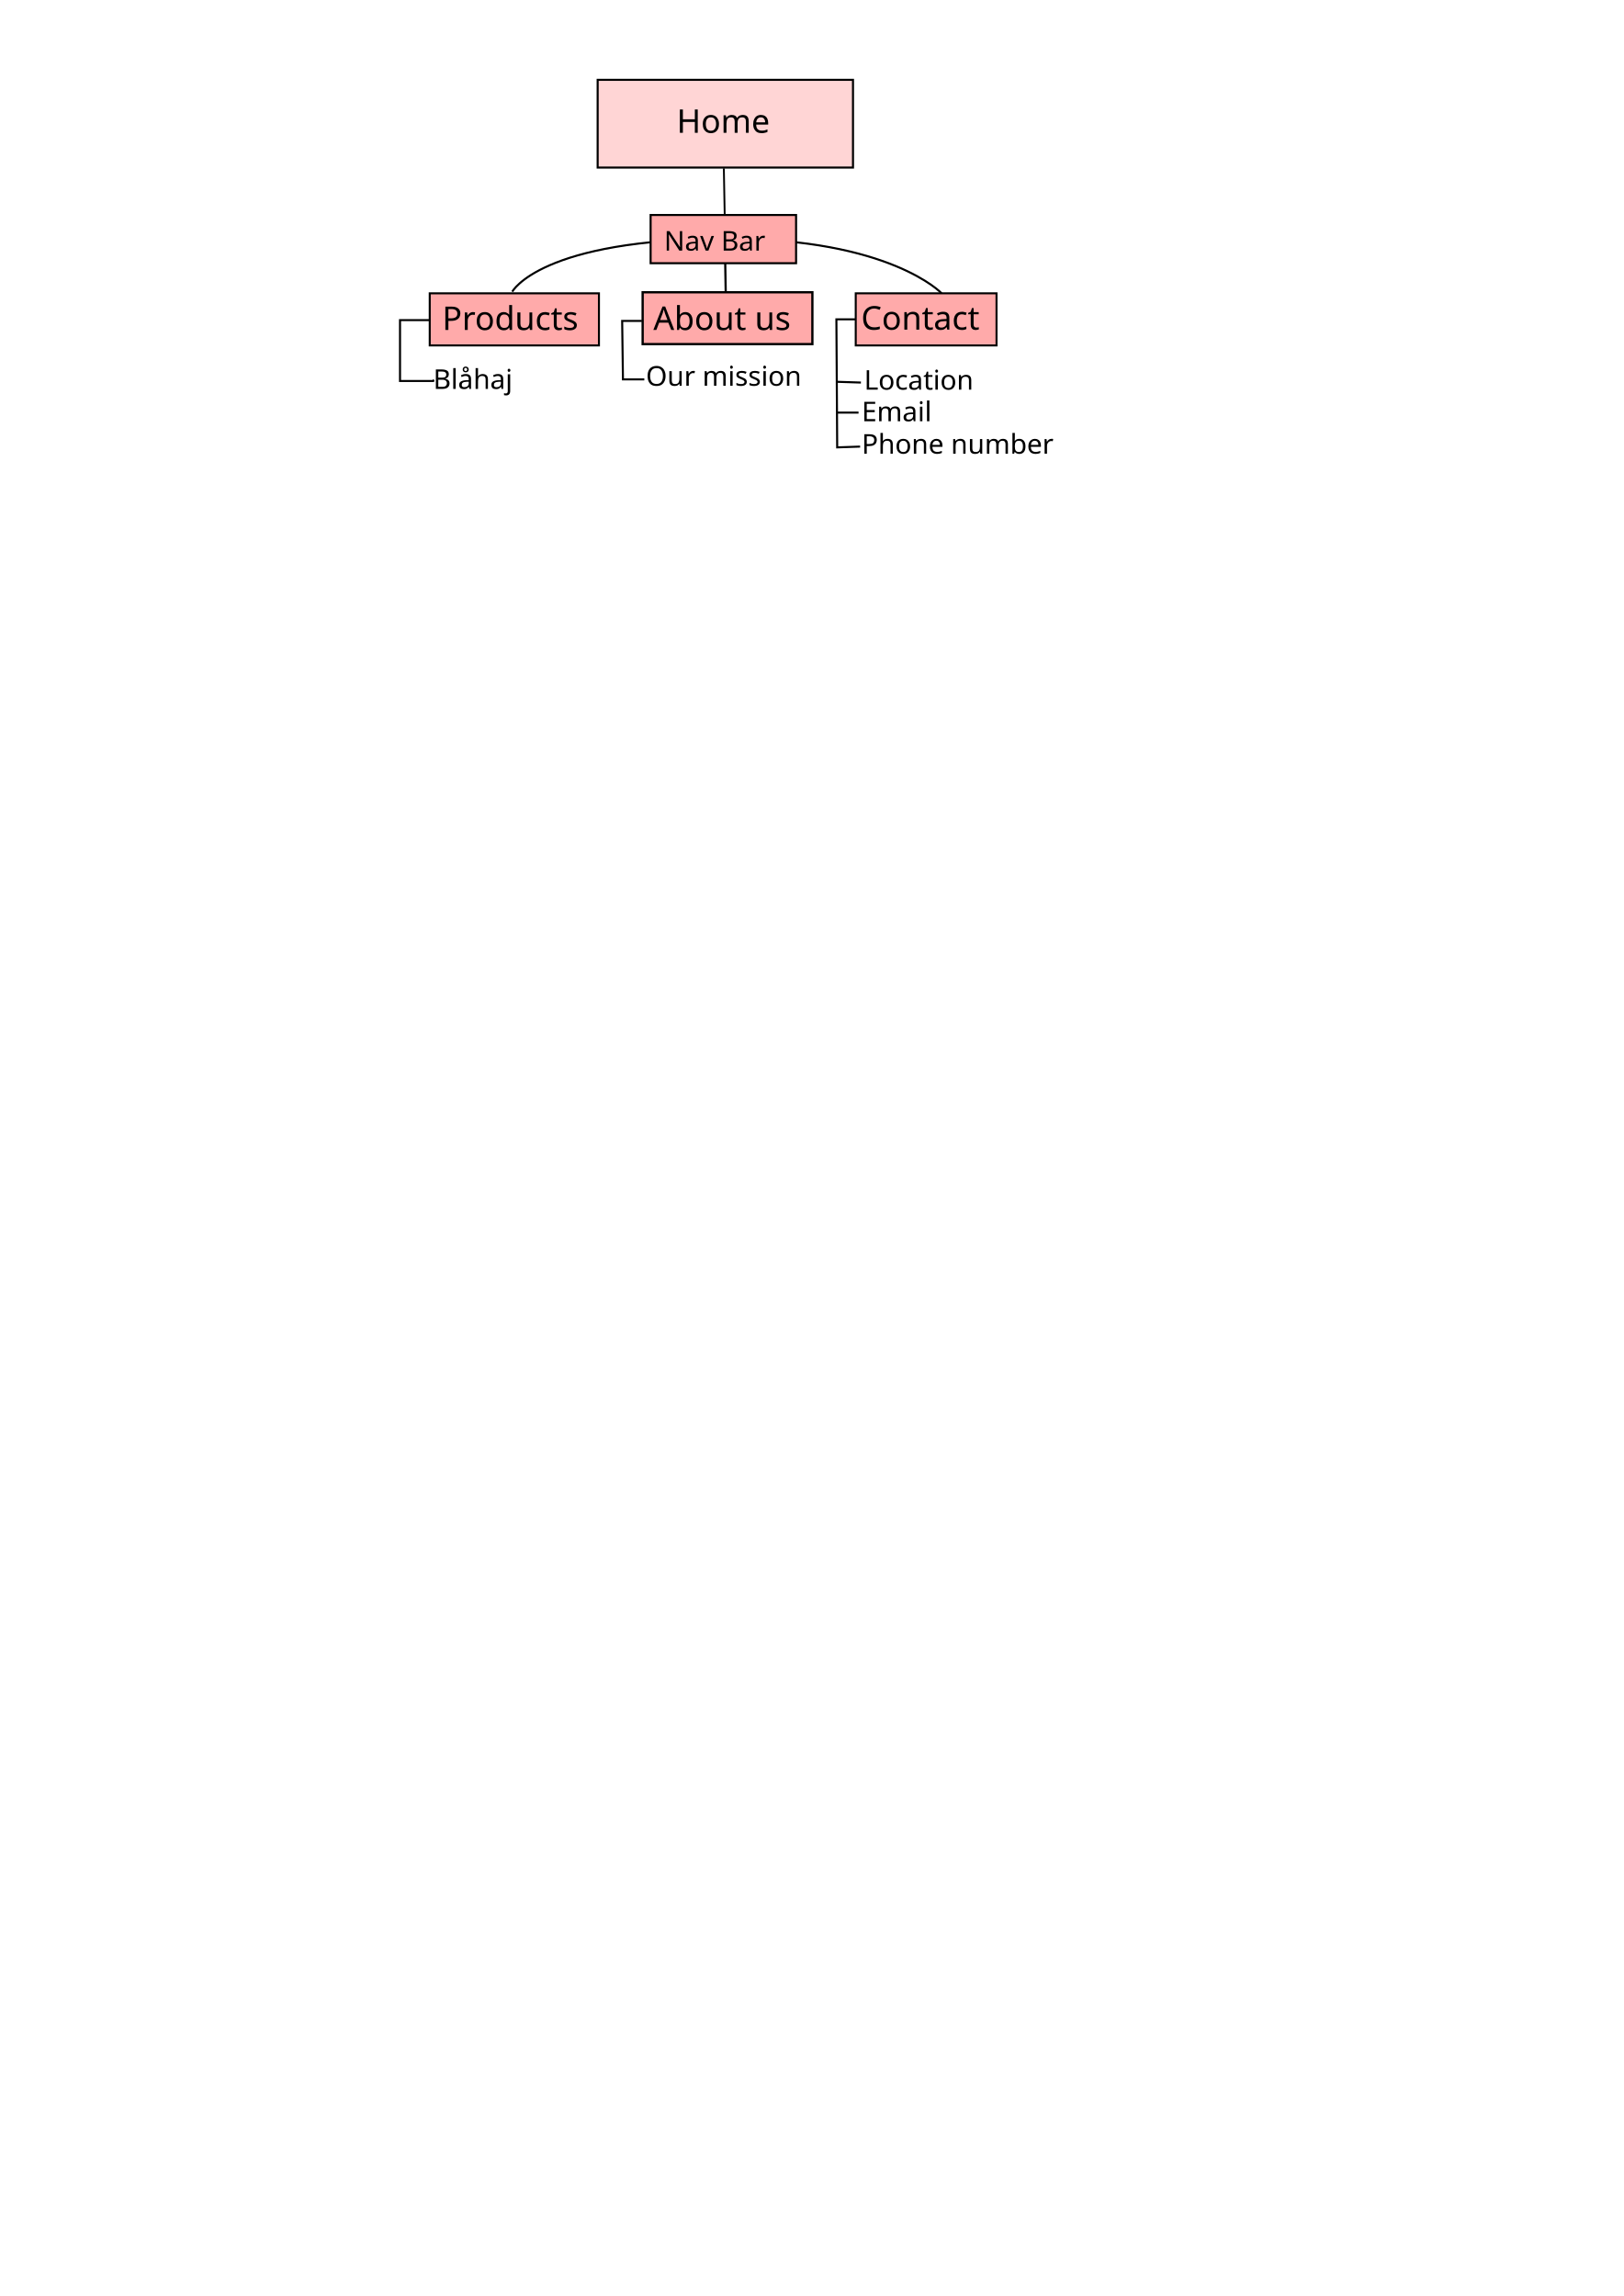
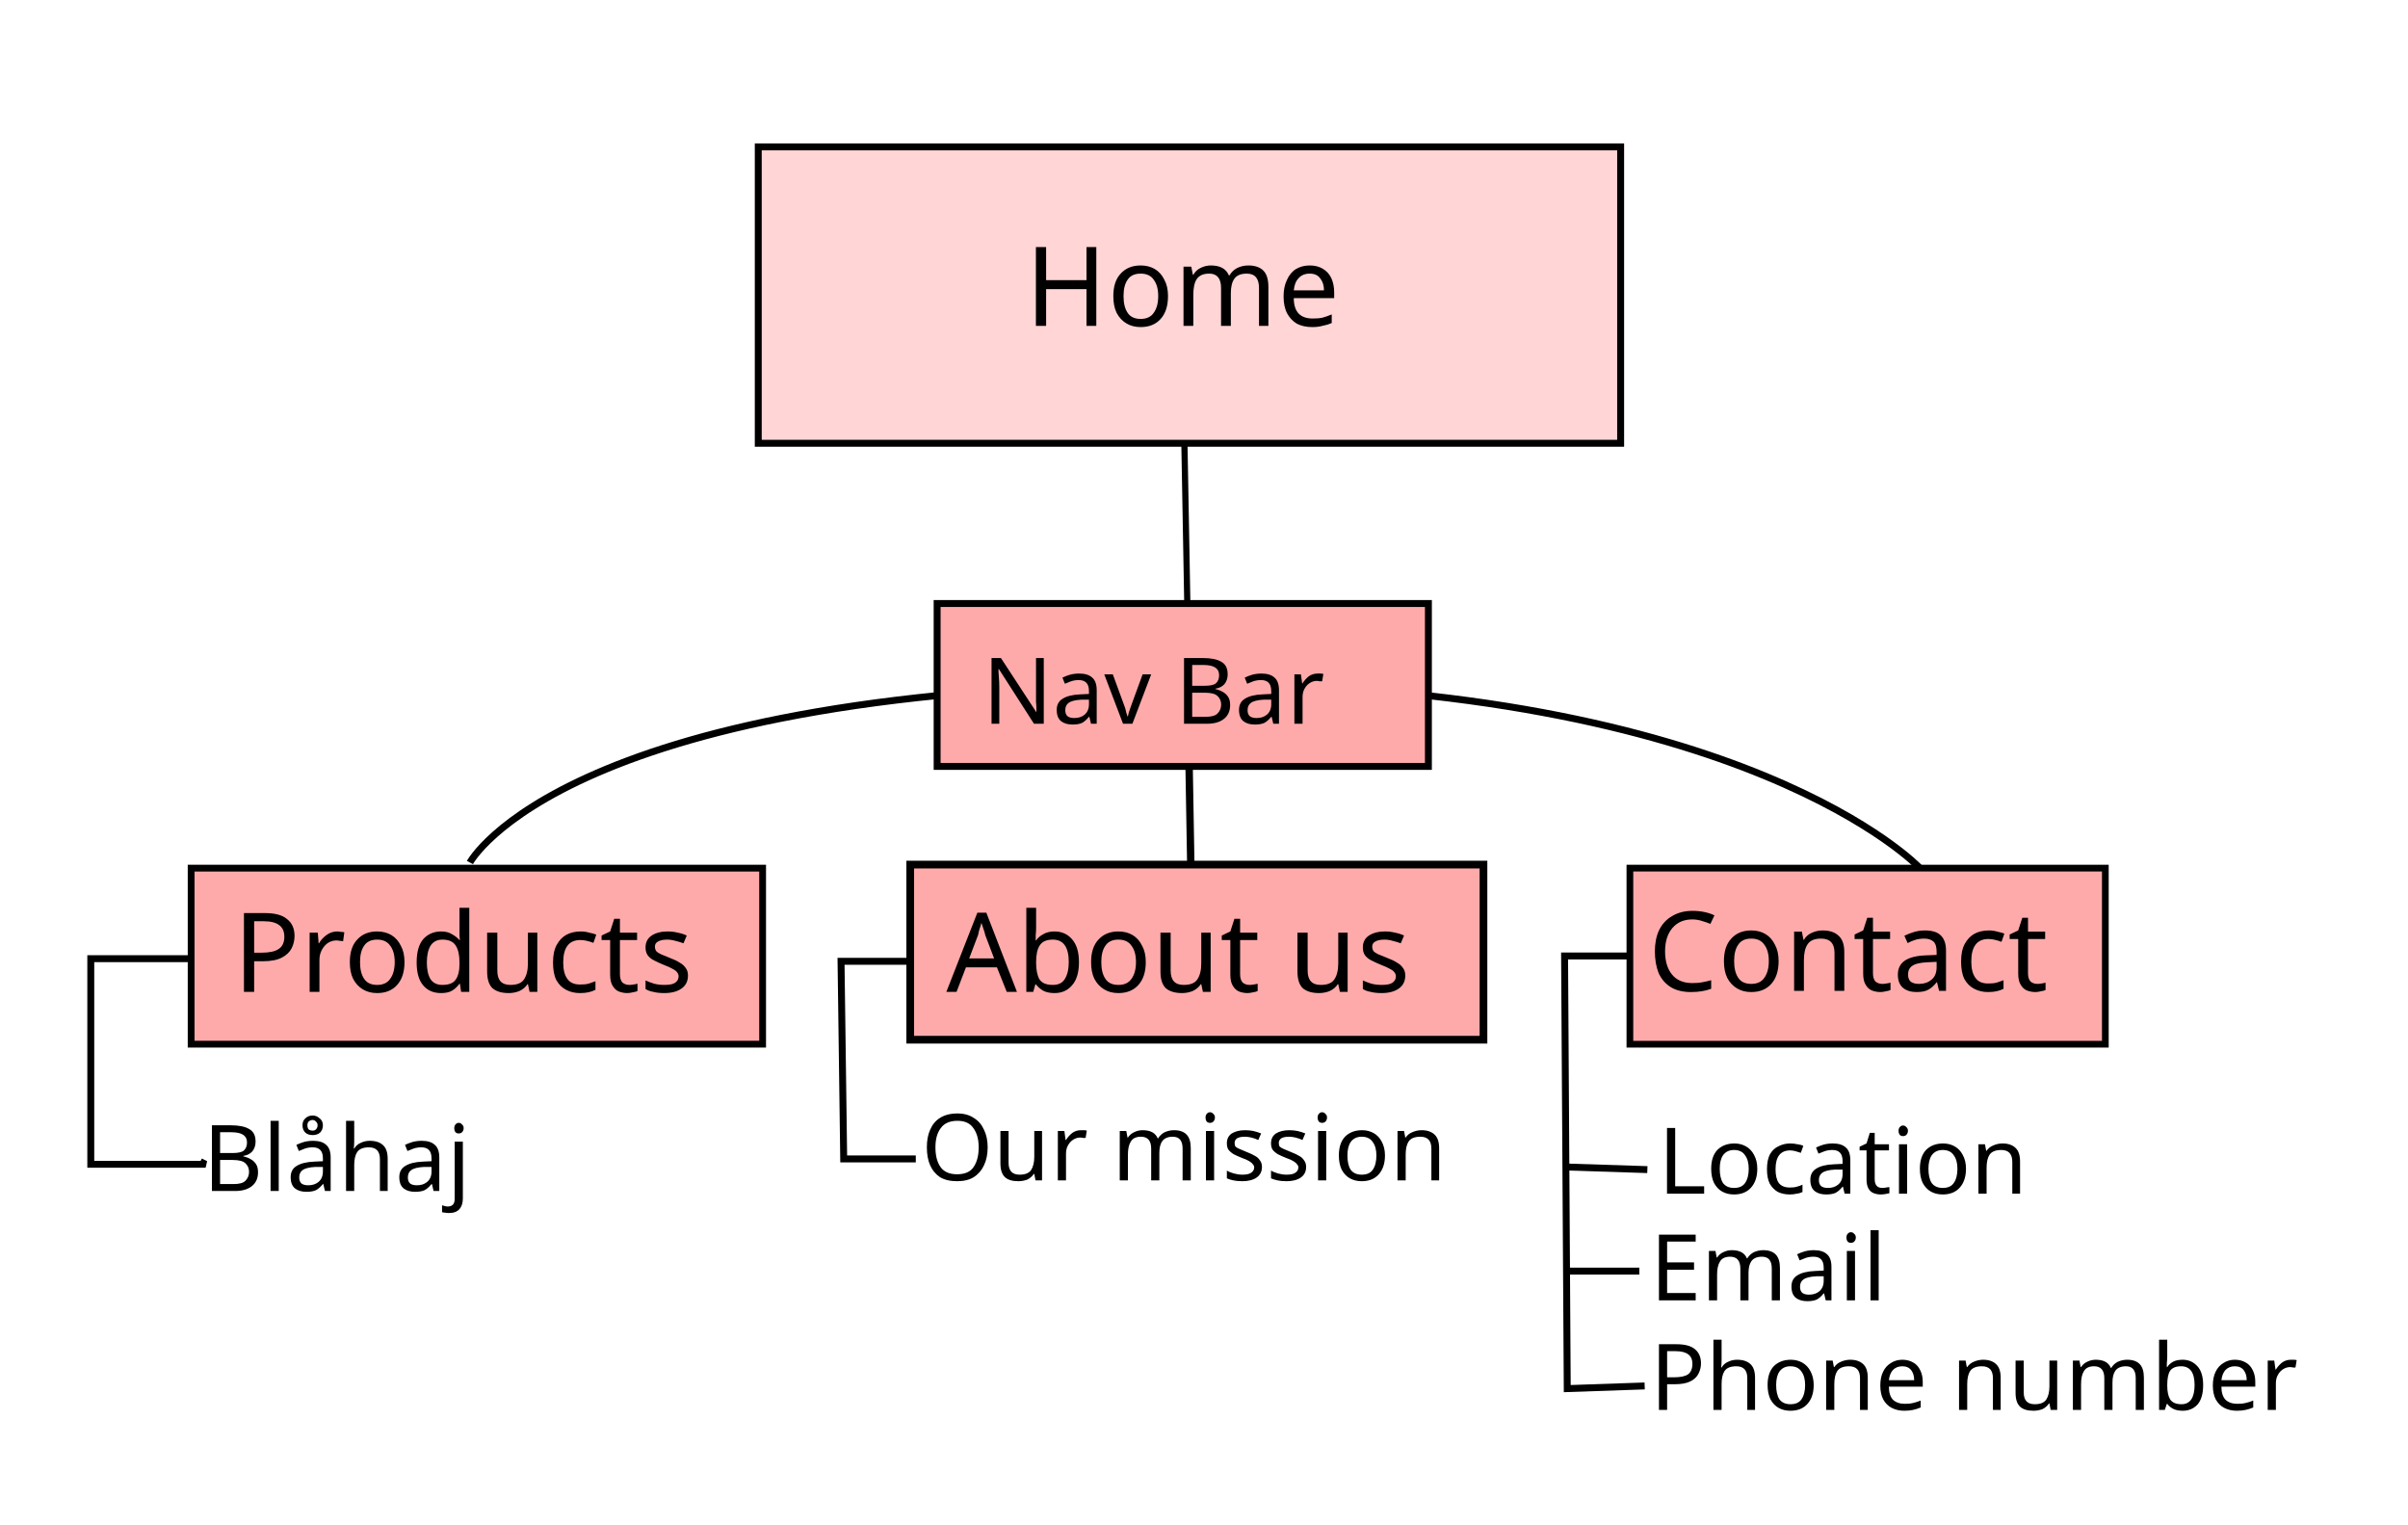
- <svg xmlns="http://www.w3.org/2000/svg" width="210mm" height="297mm" viewBox="0 0 210 297" version="1.1" id="svg5">
+ <svg xmlns="http://www.w3.org/2000/svg" width="92.214mm" height="58.361mm" viewBox="0 0 92.214 58.361" version="1.1" id="svg5">
  <defs id="defs2" />
-   <g id="layer1">
+   <g id="layer1" transform="translate(-48.25952,-4.703258)">
    <rect style="fill:#ffd5d5;fill-opacity:1;stroke:#000000;stroke-width:0.265" id="rect111" width="33.025" height="11.349" x="77.297" y="10.327" />
    <text xml:space="preserve" style="font-size:4.233px;line-height:1.25;font-family:sans-serif;stroke-width:0.265" x="87.522" y="17.177" id="text167">
      <tspan id="tspan165" style="stroke-width:0.265" x="87.522" y="17.177">Home</tspan>
    </text>
    <path style="fill:none;stroke:#000000;stroke-width:0.237px;stroke-linecap:butt;stroke-linejoin:miter;stroke-opacity:1" d="m 93.618,21.778 0.163,8.998 v 0" id="path381" />
    <rect style="fill:#ffaaaa;fill-opacity:1;stroke:#000000;stroke-width:0.295" id="rect383" width="21.952" height="6.705" x="83.117" y="37.807" />
    <text xml:space="preserve" style="font-size:4.233px;line-height:1.25;font-family:sans-serif;stroke-width:0.265" x="84.501" y="42.679" id="text387">
      <tspan id="tspan385" style="stroke-width:0.265" x="84.501" y="42.679">About us</tspan>
    </text>
    <rect style="fill:#ffaaaa;fill-opacity:1;stroke:#000000;stroke-width:0.257" id="rect389" width="18.207" height="6.743" x="110.676" y="37.942" />
    <text xml:space="preserve" style="font-size:4.233px;line-height:1.25;font-family:sans-serif;stroke-width:0.265" x="111.368" y="42.637" id="text393">
      <tspan id="tspan391" style="stroke-width:0.265" x="111.368" y="42.637">Contact</tspan>
    </text>
    <rect style="fill:#ffaaaa;fill-opacity:1;stroke:#000000;stroke-width:0.26" id="rect395" width="21.885" height="6.74" x="55.579" y="37.943" />
    <text xml:space="preserve" style="font-size:4.233px;line-height:1.25;font-family:sans-serif;stroke-width:0.265" x="57.197" y="42.679" id="text399">
      <tspan id="tspan397" style="stroke-width:0.265" x="57.197" y="42.679">Products</tspan>
    </text>
    <path style="fill:none;stroke:#000000;stroke-width:0.265px;stroke-linecap:butt;stroke-linejoin:miter;stroke-opacity:1" d="m 66.255,37.728 c 0,0 3.658,-6.85 27.913,-6.85 20.96,1e-6 27.606,7.055 27.606,7.055" id="path401" />
    <path style="fill:none;stroke:#000000;stroke-width:0.283px;stroke-linecap:butt;stroke-linejoin:miter;stroke-opacity:1" d="m 93.744,30.98 0.117,6.85" id="path562" />
    <text xml:space="preserve" style="font-size:3.528px;line-height:1.25;font-family:sans-serif;stroke-width:0.265" x="56.03" y="50.304" id="text566">
      <tspan id="tspan564" style="font-size:3.528px;stroke-width:0.265" x="56.03" y="50.304">Blåhaj</tspan>
    </text>
    <path style="fill:none;stroke:#000000;stroke-width:0.265px;stroke-linecap:butt;stroke-linejoin:miter;stroke-opacity:1" d="m 55.621,41.409 h -3.885 v 7.873 h 4.397 v 0 l -0.204,-0.102 v 0" id="path568" />
    <text xml:space="preserve" style="font-size:3.528px;line-height:1.25;font-family:sans-serif;stroke-width:0.265" x="83.534" y="49.895" id="text572">
      <tspan id="tspan570" style="font-size:3.528px;stroke-width:0.265" x="83.534" y="49.895">Our mission</tspan>
    </text>
    <path style="fill:none;stroke:#000000;stroke-width:0.265px;stroke-linecap:butt;stroke-linejoin:miter;stroke-opacity:1" d="m 83.023,41.511 h -2.556 l 0.102,7.566 h 2.761" id="path574" />
    <text xml:space="preserve" style="font-size:3.528px;line-height:1.25;font-family:sans-serif;stroke-width:0.265" x="111.754" y="50.407" id="text578">
      <tspan id="tspan576" style="stroke-width:0.265" x="111.754" y="50.407">Location</tspan>
    </text>
    <text xml:space="preserve" style="font-size:3.528px;line-height:1.25;font-family:sans-serif;stroke-width:0.265" x="111.447" y="54.496" id="text582">
      <tspan id="tspan580" style="stroke-width:0.265" x="111.447" y="54.496">Email</tspan>
    </text>
    <text xml:space="preserve" style="font-size:3.528px;line-height:1.25;font-family:sans-serif;stroke-width:0.265" x="111.447" y="58.688" id="text586">
      <tspan id="tspan584" style="stroke-width:0.265" x="111.447" y="58.688">Phone number</tspan>
      <tspan style="stroke-width:0.265" x="111.447" y="63.098" id="tspan588" />
    </text>
    <path style="fill:none;stroke:#000000;stroke-width:0.265px;stroke-linecap:butt;stroke-linejoin:miter;stroke-opacity:1" d="m 110.629,41.307 h -2.454 l 0.102,16.564 2.965,-0.102" id="path590" />
    <path style="fill:none;stroke:#000000;stroke-width:0.265px;stroke-linecap:butt;stroke-linejoin:miter;stroke-opacity:1" d="m 108.277,53.372 h 2.761" id="path592" />
    <path style="fill:none;stroke:#000000;stroke-width:0.265px;stroke-linecap:butt;stroke-linejoin:miter;stroke-opacity:1" d="m 108.175,49.384 3.17,0.102" id="path594" />
    <text xml:space="preserve" style="font-size:3.528px;line-height:1.25;font-family:sans-serif;stroke-width:0.265" x="56.541" y="54.599" id="text598">
      <tspan id="tspan596" style="stroke-width:0.265" x="56.541" y="54.599" />
    </text>
    <rect style="fill:#ffaaaa;fill-opacity:1;stroke:#000000;stroke-width:0.265" id="rect600" width="18.813" height="6.237" x="84.147" y="27.811" />
    <text xml:space="preserve" style="font-size:3.528px;line-height:1.25;font-family:sans-serif;stroke-width:0.265" x="85.886" y="32.412" id="text1922">
      <tspan id="tspan1920" style="stroke-width:0.265" x="85.886" y="32.412">Nav Bar</tspan>
    </text>
  </g>
</svg>
